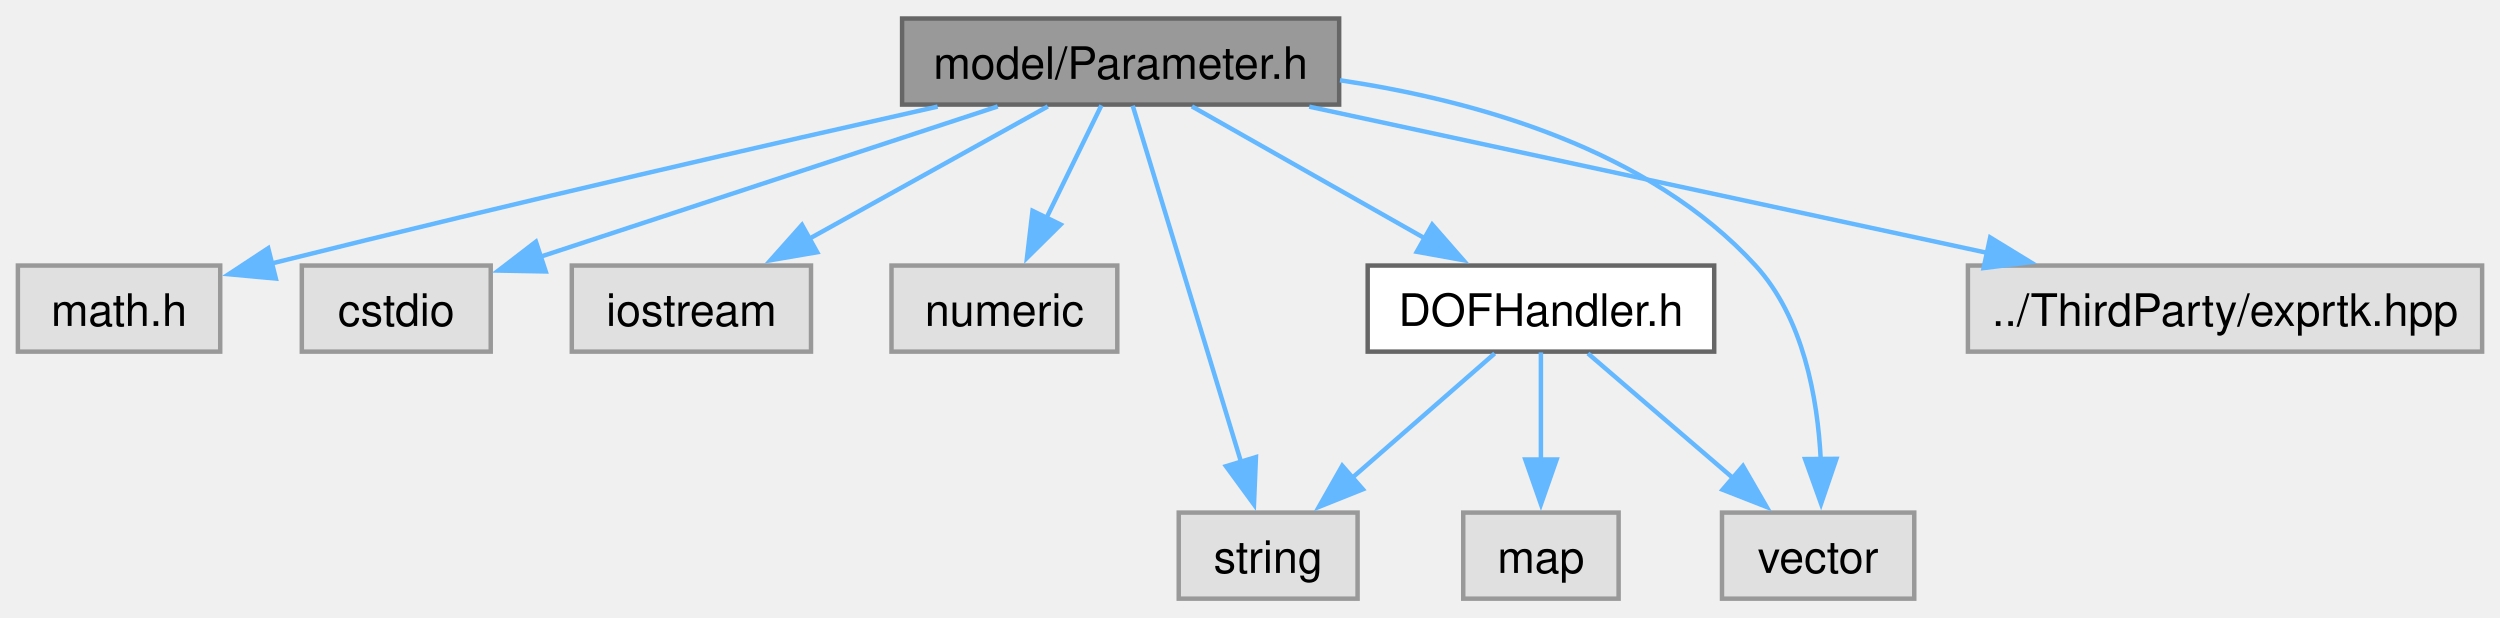
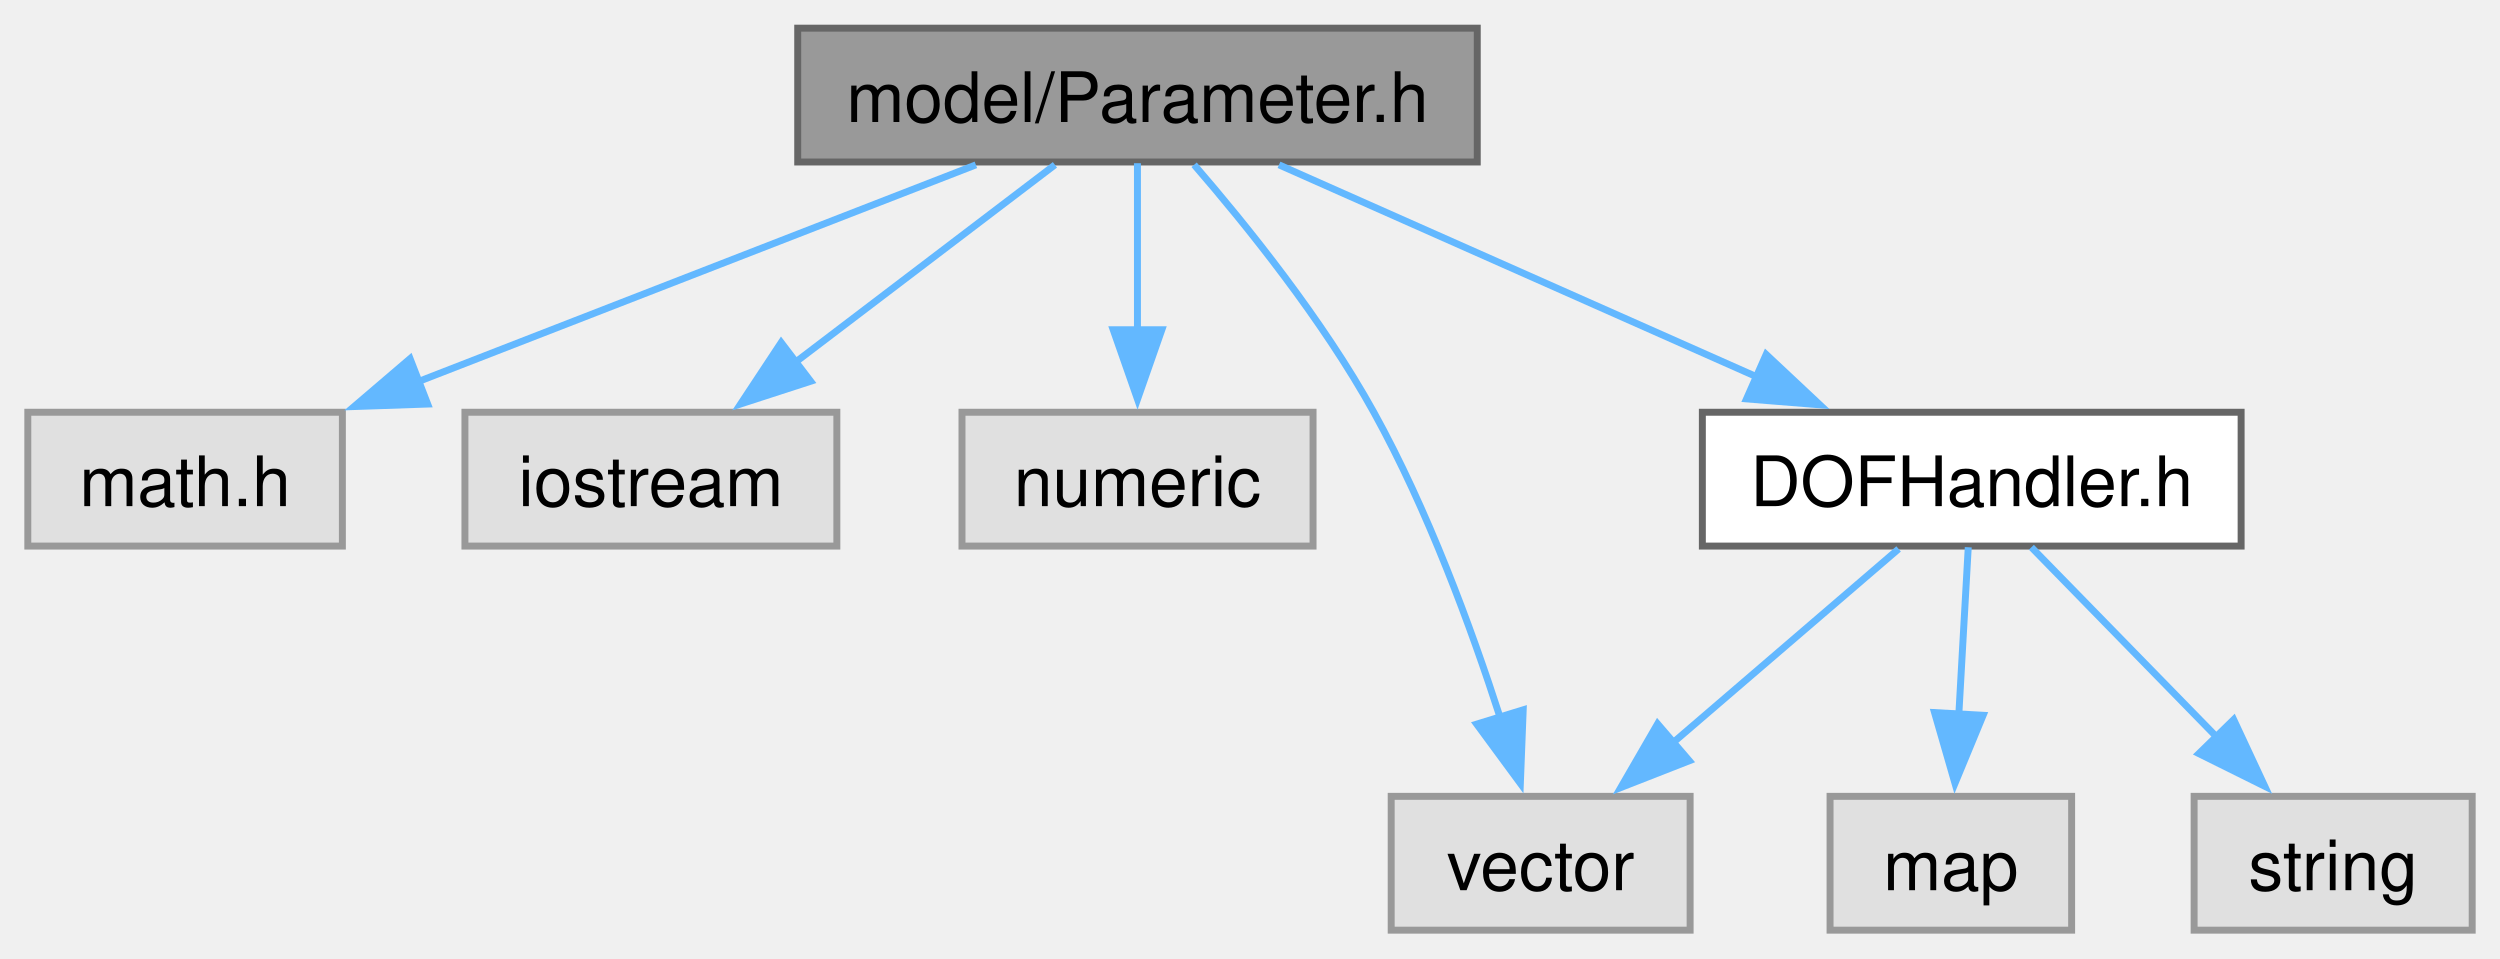
- <svg xmlns="http://www.w3.org/2000/svg" xmlns:xlink="http://www.w3.org/1999/xlink" width="559pt" height="138pt" viewBox="0.00 0.00 559.12 137.75">
+ <svg xmlns="http://www.w3.org/2000/svg" xmlns:xlink="http://www.w3.org/1999/xlink" width="360pt" height="138pt" viewBox="0.00 0.00 359.62 137.75">
  <g id="graph0" class="graph" transform="scale(1 1) rotate(0) translate(4 133.75)">
    <g id="Node000001" class="node">
      <g id="a_Node000001">
        <a xlink:title="model::Parameter source file">
-           <polygon fill="#999999" stroke="#666666" points="295.5,-129.75 197.75,-129.75 197.75,-110.5 295.5,-110.5 295.5,-129.75" />
-           <text text-anchor="middle" x="246.62" y="-116.25" font-family="Helvetica,sans-Serif" font-size="10.00">model/Parameter.h</text>
+           <polygon fill="#999999" stroke="#666666" points="208.5,-129.75 110.75,-129.75 110.75,-110.5 208.5,-110.5 208.5,-129.75" />
+           <text text-anchor="middle" x="159.62" y="-116.25" font-family="Helvetica,sans-Serif" font-size="10.00">model/Parameter.h</text>
        </a>
      </g>
    </g>
    <g id="Node000002" class="node">
      <g id="a_Node000002">
        <a xlink:title=" ">
          <polygon fill="#e0e0e0" stroke="#999999" points="45.25,-74.5 0,-74.5 0,-55.25 45.25,-55.25 45.25,-74.5" />
          <text text-anchor="middle" x="22.62" y="-61" font-family="Helvetica,sans-Serif" font-size="10.00">math.h</text>
        </a>
      </g>
    </g>
    <g id="edge1_Node000001_Node000002" class="edge">
      <g id="a_edge1_Node000001_Node000002">
        <a xlink:title=" ">
-           <path fill="none" stroke="#63b8ff" d="M205.7,-110.05C169.12,-101.84 113.78,-89.18 56.72,-74.96" />
-           <polygon fill="#63b8ff" stroke="#63b8ff" points="57.69,-71.59 47.14,-72.56 55.99,-78.38 57.69,-71.59" />
+           <path fill="none" stroke="#63b8ff" d="M136.38,-110.09C114.31,-101.51 80.87,-88.52 55.96,-78.83" />
+           <polygon fill="#63b8ff" stroke="#63b8ff" points="57.52,-75.68 46.93,-75.32 54.99,-82.21 57.52,-75.68" />
        </a>
      </g>
    </g>
    <g id="Node000003" class="node">
      <g id="a_Node000003">
        <a xlink:title=" ">
-           <polygon fill="#e0e0e0" stroke="#999999" points="105.75,-74.5 63.5,-74.5 63.5,-55.25 105.75,-55.25 105.75,-74.5" />
-           <text text-anchor="middle" x="84.62" y="-61" font-family="Helvetica,sans-Serif" font-size="10.00">cstdio</text>
+           <polygon fill="#e0e0e0" stroke="#999999" points="116.38,-74.5 62.88,-74.5 62.88,-55.25 116.38,-55.25 116.38,-74.5" />
+           <text text-anchor="middle" x="89.62" y="-61" font-family="Helvetica,sans-Serif" font-size="10.00">iostream</text>
        </a>
      </g>
    </g>
    <g id="edge2_Node000001_Node000003" class="edge">
      <g id="a_edge2_Node000001_Node000003">
        <a xlink:title=" ">
-           <path fill="none" stroke="#63b8ff" d="M219.14,-110.09C190.81,-100.78 146.65,-86.26 116.73,-76.43" />
-           <polygon fill="#63b8ff" stroke="#63b8ff" points="118.05,-73.18 107.46,-73.38 115.86,-79.83 118.05,-73.18" />
+           <path fill="none" stroke="#63b8ff" d="M147.75,-110.09C137.53,-102.32 122.55,-90.92 110.36,-81.65" />
+           <polygon fill="#63b8ff" stroke="#63b8ff" points="112.61,-78.96 102.53,-75.69 108.37,-84.53 112.61,-78.96" />
        </a>
      </g>
    </g>
    <g id="Node000004" class="node">
      <g id="a_Node000004">
        <a xlink:title=" ">
-           <polygon fill="#e0e0e0" stroke="#999999" points="177.38,-74.5 123.88,-74.5 123.88,-55.25 177.38,-55.25 177.38,-74.5" />
-           <text text-anchor="middle" x="150.62" y="-61" font-family="Helvetica,sans-Serif" font-size="10.00">iostream</text>
+           <polygon fill="#e0e0e0" stroke="#999999" points="184.88,-74.5 134.38,-74.5 134.38,-55.25 184.88,-55.25 184.88,-74.5" />
+           <text text-anchor="middle" x="159.62" y="-61" font-family="Helvetica,sans-Serif" font-size="10.00">numeric</text>
        </a>
      </g>
    </g>
    <g id="edge3_Node000001_Node000004" class="edge">
      <g id="a_edge3_Node000001_Node000004">
        <a xlink:title=" ">
-           <path fill="none" stroke="#63b8ff" d="M230.34,-110.09C215.72,-101.98 194,-89.93 176.92,-80.46" />
-           <polygon fill="#63b8ff" stroke="#63b8ff" points="178.76,-77.48 168.31,-75.69 175.36,-83.6 178.76,-77.48" />
+           <path fill="none" stroke="#63b8ff" d="M159.62,-110.33C159.62,-103.82 159.62,-94.67 159.62,-86.37" />
+           <polygon fill="#63b8ff" stroke="#63b8ff" points="163.13,-86.37 159.63,-76.37 156.13,-86.37 163.13,-86.37" />
        </a>
      </g>
    </g>
    <g id="Node000005" class="node">
      <g id="a_Node000005">
        <a xlink:title=" ">
-           <polygon fill="#e0e0e0" stroke="#999999" points="245.88,-74.5 195.38,-74.5 195.38,-55.25 245.88,-55.25 245.88,-74.5" />
-           <text text-anchor="middle" x="220.62" y="-61" font-family="Helvetica,sans-Serif" font-size="10.00">numeric</text>
+           <polygon fill="#e0e0e0" stroke="#999999" points="239.12,-19.25 196.12,-19.25 196.12,0 239.12,0 239.12,-19.25" />
+           <text text-anchor="middle" x="217.62" y="-5.75" font-family="Helvetica,sans-Serif" font-size="10.00">vector</text>
        </a>
      </g>
    </g>
    <g id="edge4_Node000001_Node000005" class="edge">
      <g id="a_edge4_Node000001_Node000005">
        <a xlink:title=" ">
-           <path fill="none" stroke="#63b8ff" d="M242.33,-110.33C239,-103.51 234.26,-93.81 230.06,-85.2" />
-           <polygon fill="#63b8ff" stroke="#63b8ff" points="233.21,-83.67 225.68,-76.22 226.92,-86.74 233.21,-83.67" />
+           <path fill="none" stroke="#63b8ff" d="M167.77,-110.1C175.25,-101.46 186.27,-87.8 193.62,-74.5 201.36,-60.52 207.61,-43.54 211.79,-30.6" />
+           <polygon fill="#63b8ff" stroke="#63b8ff" points="215.11,-31.7 214.7,-21.11 208.42,-29.64 215.11,-31.7" />
        </a>
      </g>
    </g>
    <g id="Node000006" class="node">
      <g id="a_Node000006">
-         <a xlink:title=" ">
-           <polygon fill="#e0e0e0" stroke="#999999" points="299.62,-19.25 259.62,-19.25 259.62,0 299.62,0 299.62,-19.25" />
-           <text text-anchor="middle" x="279.62" y="-5.75" font-family="Helvetica,sans-Serif" font-size="10.00">string</text>
+         <a xlink:href="_d_o_f_handler_8h.html" target="_top" xlink:title="model::DOFHandler source file">
+           <polygon fill="white" stroke="#666666" points="318.38,-74.5 240.88,-74.5 240.88,-55.25 318.38,-55.25 318.38,-74.5" />
+           <text text-anchor="middle" x="279.62" y="-61" font-family="Helvetica,sans-Serif" font-size="10.00">DOFHandler.h</text>
        </a>
      </g>
    </g>
    <g id="edge5_Node000001_Node000006" class="edge">
      <g id="a_edge5_Node000001_Node000006">
        <a xlink:title=" ">
-           <path fill="none" stroke="#63b8ff" d="M249.33,-110.25C254.6,-92.92 266.36,-54.23 273.58,-30.49" />
-           <polygon fill="#63b8ff" stroke="#63b8ff" points="276.89,-31.66 276.45,-21.07 270.19,-29.62 276.89,-31.66" />
+           <path fill="none" stroke="#63b8ff" d="M179.98,-110.09C198.86,-101.72 227.21,-89.13 248.85,-79.53" />
+           <polygon fill="#63b8ff" stroke="#63b8ff" points="250.06,-82.82 257.79,-75.57 247.23,-76.42 250.06,-82.82" />
+         </a>
+       </g>
+     </g>
+     <g id="edge8_Node000006_Node000005" class="edge">
+       <g id="a_edge8_Node000006_Node000005">
+         <a xlink:title=" ">
+           <path fill="none" stroke="#63b8ff" d="M269.11,-54.84C260.24,-47.22 247.31,-36.12 236.64,-26.95" />
+           <polygon fill="#63b8ff" stroke="#63b8ff" points="239,-24.37 229.14,-20.51 234.44,-29.68 239,-24.37" />
        </a>
      </g>
    </g>
    <g id="Node000007" class="node">
      <g id="a_Node000007">
        <a xlink:title=" ">
-           <polygon fill="#e0e0e0" stroke="#999999" points="424.12,-19.25 381.12,-19.25 381.12,0 424.12,0 424.12,-19.25" />
-           <text text-anchor="middle" x="402.62" y="-5.75" font-family="Helvetica,sans-Serif" font-size="10.00">vector</text>
+           <polygon fill="#e0e0e0" stroke="#999999" points="294,-19.25 259.25,-19.25 259.25,0 294,0 294,-19.25" />
+           <text text-anchor="middle" x="276.62" y="-5.75" font-family="Helvetica,sans-Serif" font-size="10.00">map</text>
        </a>
      </g>
    </g>
-     <g id="edge6_Node000001_Node000007" class="edge">
-       <g id="a_edge6_Node000001_Node000007">
+     <g id="edge6_Node000006_Node000007" class="edge">
+       <g id="a_edge6_Node000006_Node000007">
        <a xlink:title=" ">
-           <path fill="none" stroke="#63b8ff" d="M295.68,-115.94C326.59,-111.32 364.99,-100.33 388.62,-74.5 399.3,-62.83 402.51,-44.94 403.21,-31.06" />
-           <polygon fill="#63b8ff" stroke="#63b8ff" points="406.7,-31.27 403.28,-21.24 399.7,-31.22 406.7,-31.27" />
+           <path fill="none" stroke="#63b8ff" d="M279.13,-55.08C278.76,-48.49 278.24,-39.21 277.76,-30.82" />
+           <polygon fill="#63b8ff" stroke="#63b8ff" points="281.27,-30.91 277.22,-21.12 274.28,-31.3 281.27,-30.91" />
        </a>
      </g>
    </g>
    <g id="Node000008" class="node">
      <g id="a_Node000008">
        <a xlink:title=" ">
-           <polygon fill="#e0e0e0" stroke="#999999" points="551.12,-74.5 436.12,-74.5 436.12,-55.25 551.12,-55.25 551.12,-74.5" />
-           <text text-anchor="middle" x="493.62" y="-61" font-family="Helvetica,sans-Serif" font-size="10.00">../ThirdParty/exprtk.hpp</text>
+           <polygon fill="#e0e0e0" stroke="#999999" points="351.62,-19.25 311.62,-19.25 311.62,0 351.62,0 351.62,-19.25" />
+           <text text-anchor="middle" x="331.62" y="-5.75" font-family="Helvetica,sans-Serif" font-size="10.00">string</text>
        </a>
      </g>
    </g>
-     <g id="edge7_Node000001_Node000008" class="edge">
-       <g id="a_edge7_Node000001_Node000008">
+     <g id="edge7_Node000006_Node000008" class="edge">
+       <g id="a_edge7_Node000006_Node000008">
        <a xlink:title=" ">
-           <path fill="none" stroke="#63b8ff" d="M288.81,-110.03C330.72,-100.99 395.14,-87.11 440.52,-77.32" />
-           <polygon fill="#63b8ff" stroke="#63b8ff" points="441.1,-80.78 450.14,-75.25 439.63,-73.94 441.1,-80.78" />
-         </a>
-       </g>
-     </g>
-     <g id="Node000009" class="node">
-       <g id="a_Node000009">
-         <a xlink:href="_d_o_f_handler_8h.html" target="_top" xlink:title="model::DOFHandler source file">
-           <polygon fill="white" stroke="#666666" points="379.38,-74.5 301.88,-74.5 301.88,-55.25 379.38,-55.25 379.38,-74.5" />
-           <text text-anchor="middle" x="340.62" y="-61" font-family="Helvetica,sans-Serif" font-size="10.00">DOFHandler.h</text>
-         </a>
-       </g>
-     </g>
-     <g id="edge8_Node000001_Node000009" class="edge">
-       <g id="a_edge8_Node000001_Node000009">
-         <a xlink:title=" ">
-           <path fill="none" stroke="#63b8ff" d="M262.57,-110.09C276.89,-101.98 298.16,-89.93 314.88,-80.46" />
-           <polygon fill="#63b8ff" stroke="#63b8ff" points="316.31,-83.67 323.28,-75.7 312.86,-77.58 316.31,-83.67" />
-         </a>
-       </g>
-     </g>
-     <g id="edge10_Node000009_Node000006" class="edge">
-       <g id="a_edge10_Node000009_Node000006">
-         <a xlink:title=" ">
-           <path fill="none" stroke="#63b8ff" d="M330.28,-54.84C321.55,-47.22 308.84,-36.12 298.33,-26.95" />
-           <polygon fill="#63b8ff" stroke="#63b8ff" points="300.8,-24.46 290.96,-20.52 296.19,-29.73 300.8,-24.46" />
-         </a>
-       </g>
-     </g>
-     <g id="edge11_Node000009_Node000007" class="edge">
-       <g id="a_edge11_Node000009_Node000007">
-         <a xlink:title=" ">
-           <path fill="none" stroke="#63b8ff" d="M351.14,-54.84C360.01,-47.22 372.94,-36.12 383.61,-26.95" />
-           <polygon fill="#63b8ff" stroke="#63b8ff" points="385.81,-29.68 391.11,-20.51 381.25,-24.37 385.81,-29.68" />
-         </a>
-       </g>
-     </g>
-     <g id="Node000010" class="node">
-       <g id="a_Node000010">
-         <a xlink:title=" ">
-           <polygon fill="#e0e0e0" stroke="#999999" points="358,-19.25 323.25,-19.25 323.25,0 358,0 358,-19.25" />
-           <text text-anchor="middle" x="340.62" y="-5.75" font-family="Helvetica,sans-Serif" font-size="10.00">map</text>
-         </a>
-       </g>
-     </g>
-     <g id="edge9_Node000009_Node000010" class="edge">
-       <g id="a_edge9_Node000009_Node000010">
-         <a xlink:title=" ">
-           <path fill="none" stroke="#63b8ff" d="M340.62,-55.08C340.62,-48.57 340.62,-39.42 340.62,-31.12" />
-           <polygon fill="#63b8ff" stroke="#63b8ff" points="344.13,-31.12 340.63,-21.12 337.13,-31.12 344.13,-31.12" />
+           <path fill="none" stroke="#63b8ff" d="M288.21,-55.08C295.47,-47.65 306.08,-36.79 314.99,-27.66" />
+           <polygon fill="#63b8ff" stroke="#63b8ff" points="317.31,-30.29 321.79,-20.69 312.3,-25.4 317.31,-30.29" />
        </a>
      </g>
    </g>
  </g>
</svg>
